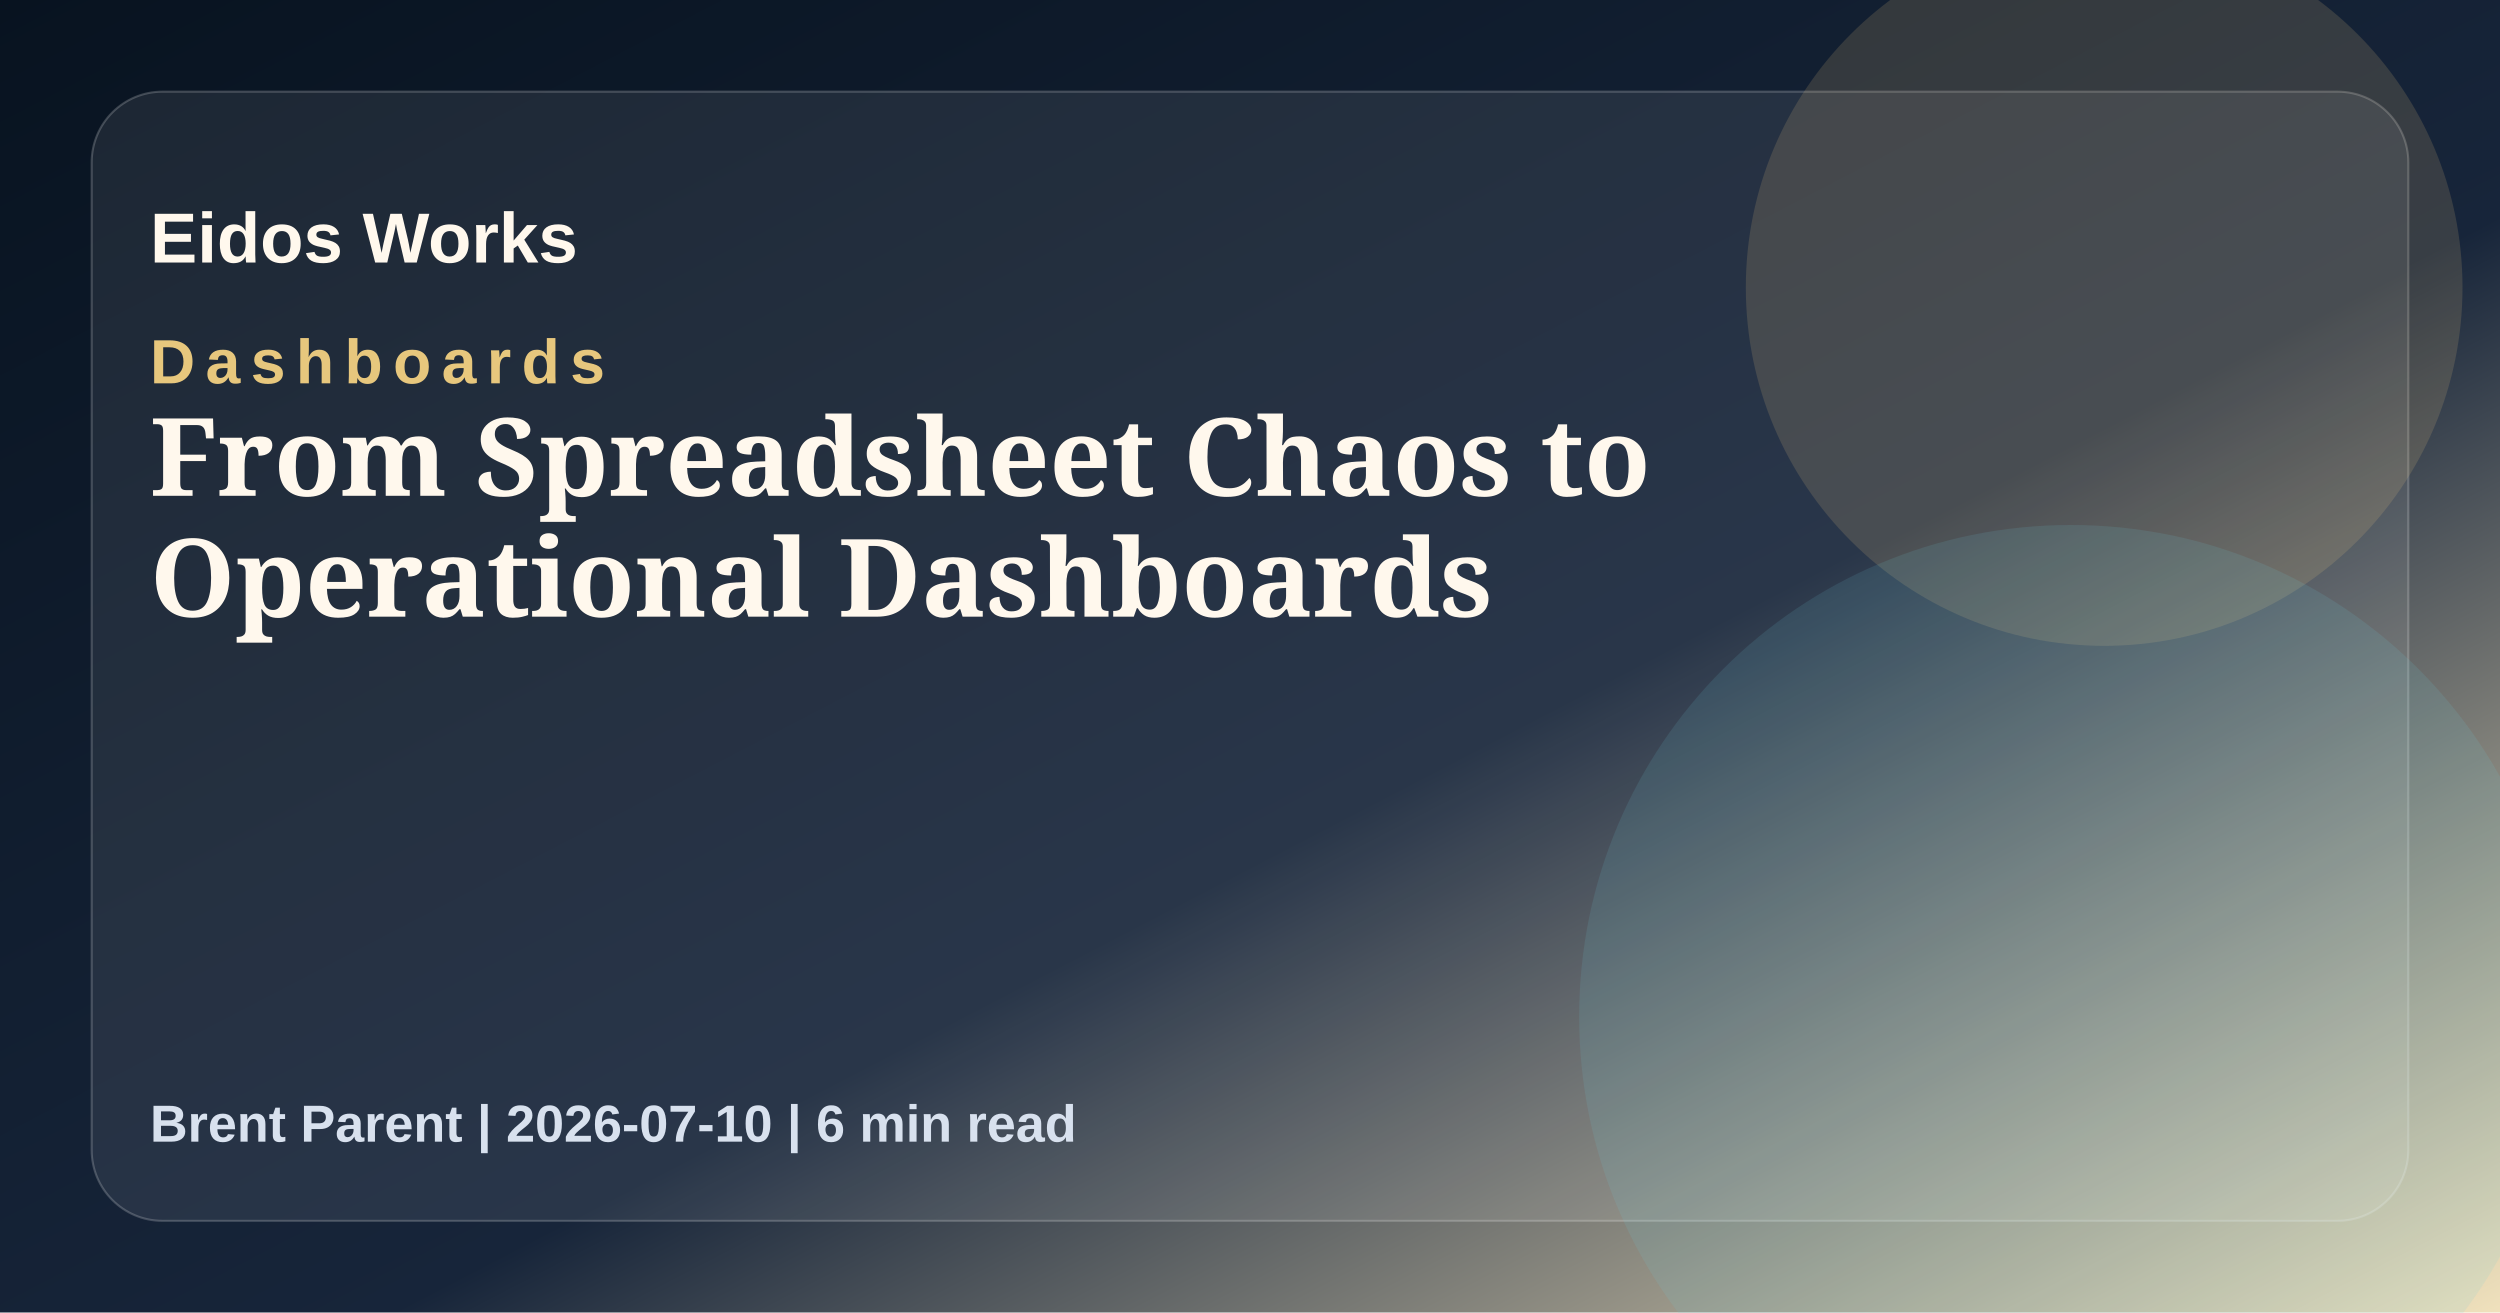
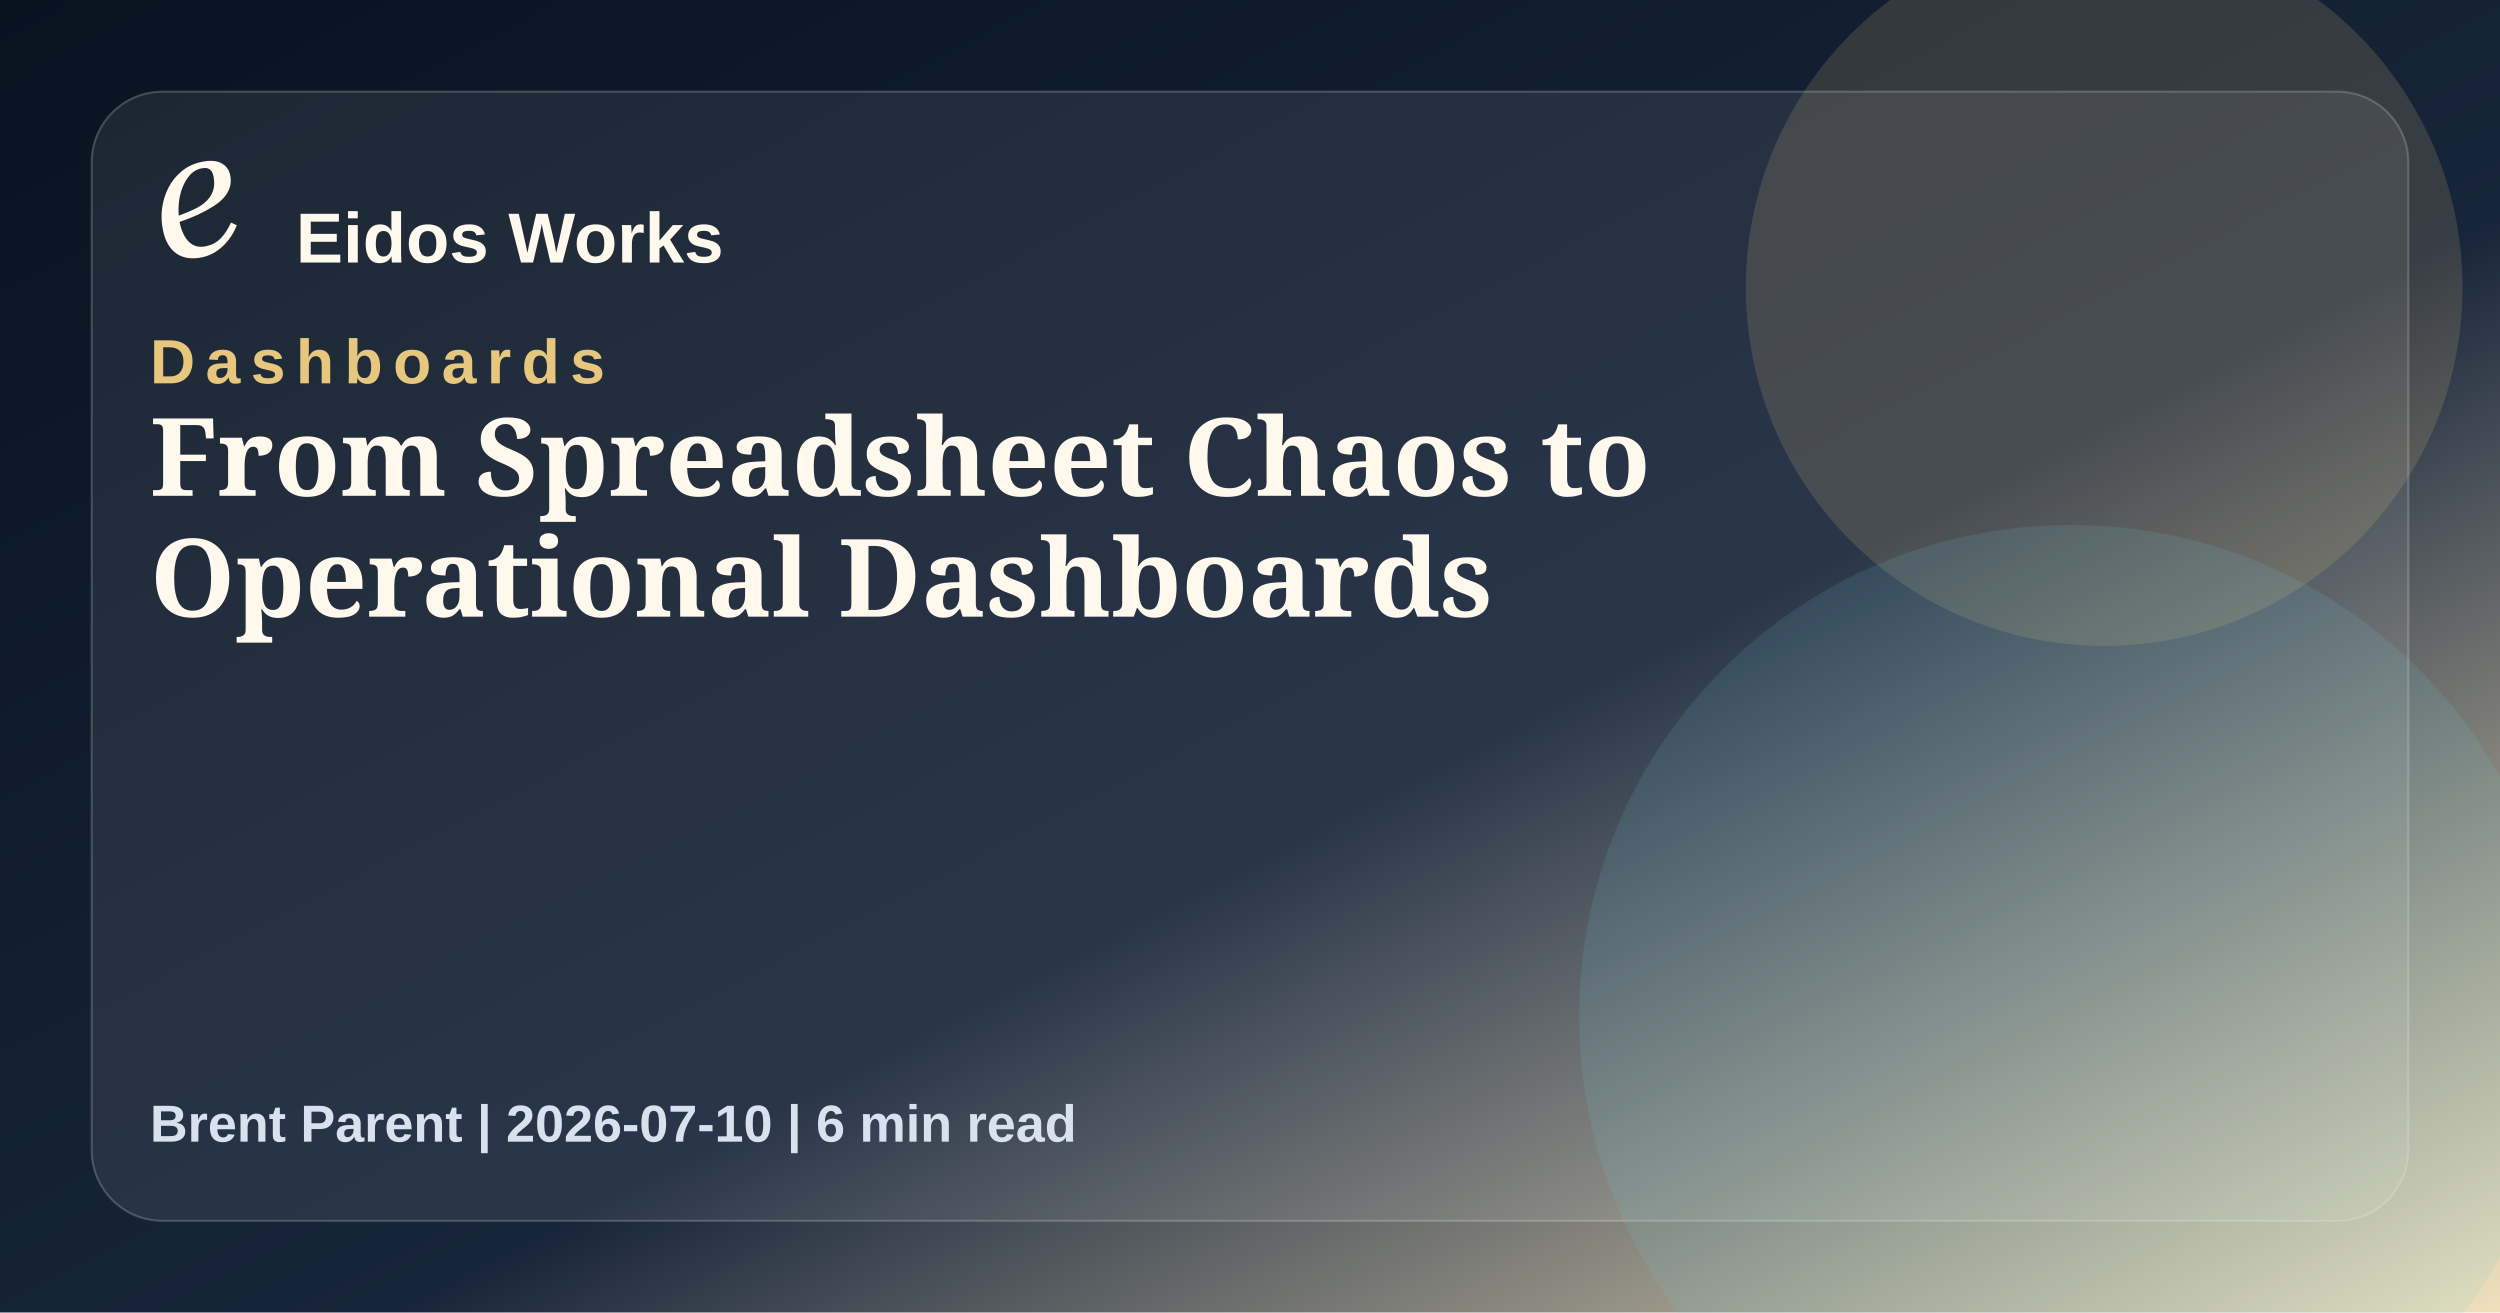
<svg xmlns="http://www.w3.org/2000/svg" width="1200" height="630" viewBox="0 0 1200 630" role="img" aria-label="From Spreadsheet Chaos to Operational Dashboards">
  <defs>
    <linearGradient id="bg" x1="0" x2="1" y1="0" y2="1">
      <stop offset="0" stop-color="#081320" />
      <stop offset="0.58" stop-color="#17253a" />
      <stop offset="1" stop-color="#f1e2bd" />
    </linearGradient>
    <style>
      .eyebrow { fill: #e7c77d; font: 800 30px Arial, sans-serif; letter-spacing: 5px; text-transform: uppercase; }
      .title { fill: #fff8ed; font: 800 52px Georgia, serif; }
      .meta { fill: #d8e1ee; font: 700 25px Arial, sans-serif; }
      .brand { fill: #fff8ed; font: 900 34px Arial, sans-serif; }
    </style>
  </defs>
  <rect width="1200" height="630" fill="url(#bg)" />
  <rect x="44" y="44" width="1112" height="542" rx="34" fill="rgba(255,255,255,0.08)" stroke="rgba(255,255,255,0.2)" />
  <circle cx="1010" cy="138" r="172" fill="rgba(231,199,125,0.16)" />
  <circle cx="994" cy="488" r="236" fill="rgba(111,205,222,0.13)" />
-   <text x="72" y="126" class="brand">Eidos Works</text>
+   <g transform="translate(54 59) scale(.65)">
+     <path fill="#fff8ed" d="M86.889 38.442Q88.355 45.34 85.078 51.206Q81.802 57.072 74.16 61.757Q68.578 65.256 62.686 67.937Q56.794 70.618 49.503 73.119Q51.689 83.402 56.651 88.027Q61.613 92.651 68.967 91.088Q75.475 89.705 79.762 85.393Q84.049 81.081 87.495 73.614L91.785 75.559Q88.267 84.605 81.467 91.016Q74.668 97.427 66.272 99.211Q54.754 101.659 47.299 96.51Q39.845 91.361 37.328 79.516Q35.585 71.317 36.571 63.319Q37.558 55.321 41.19 48.087Q44.719 41.011 50.927 35.815Q57.134 30.618 65.594 28.82Q74.965 26.828 80.298 29.674Q85.63 32.52 86.889 38.442ZM74.568 39.36Q74.029 36.822 73.002 35.51Q71.975 34.198 70.716 33.717Q69.379 33.185 68.036 33.267Q66.693 33.348 65.326 33.638Q57.517 35.298 52.737 45.293Q47.958 55.287 48.926 68.481Q53.343 66.862 58.814 64.441Q64.285 62.019 67.644 59.265Q72.451 55.318 74.153 50.365Q75.855 45.412 74.568 39.36Z" />
+   </g>
+   <text x="142" y="126" class="brand">Eidos Works</text>
  <text x="72" y="184" class="eyebrow">Dashboards</text>
  <text x="72" y="238" class="title">From Spreadsheet Chaos to</text>
  <text x="72" y="296" class="title">Operational Dashboards</text>
  <text x="72" y="548" class="meta">Brent Parent | 2026-07-10 | 6 min read</text>
</svg>
